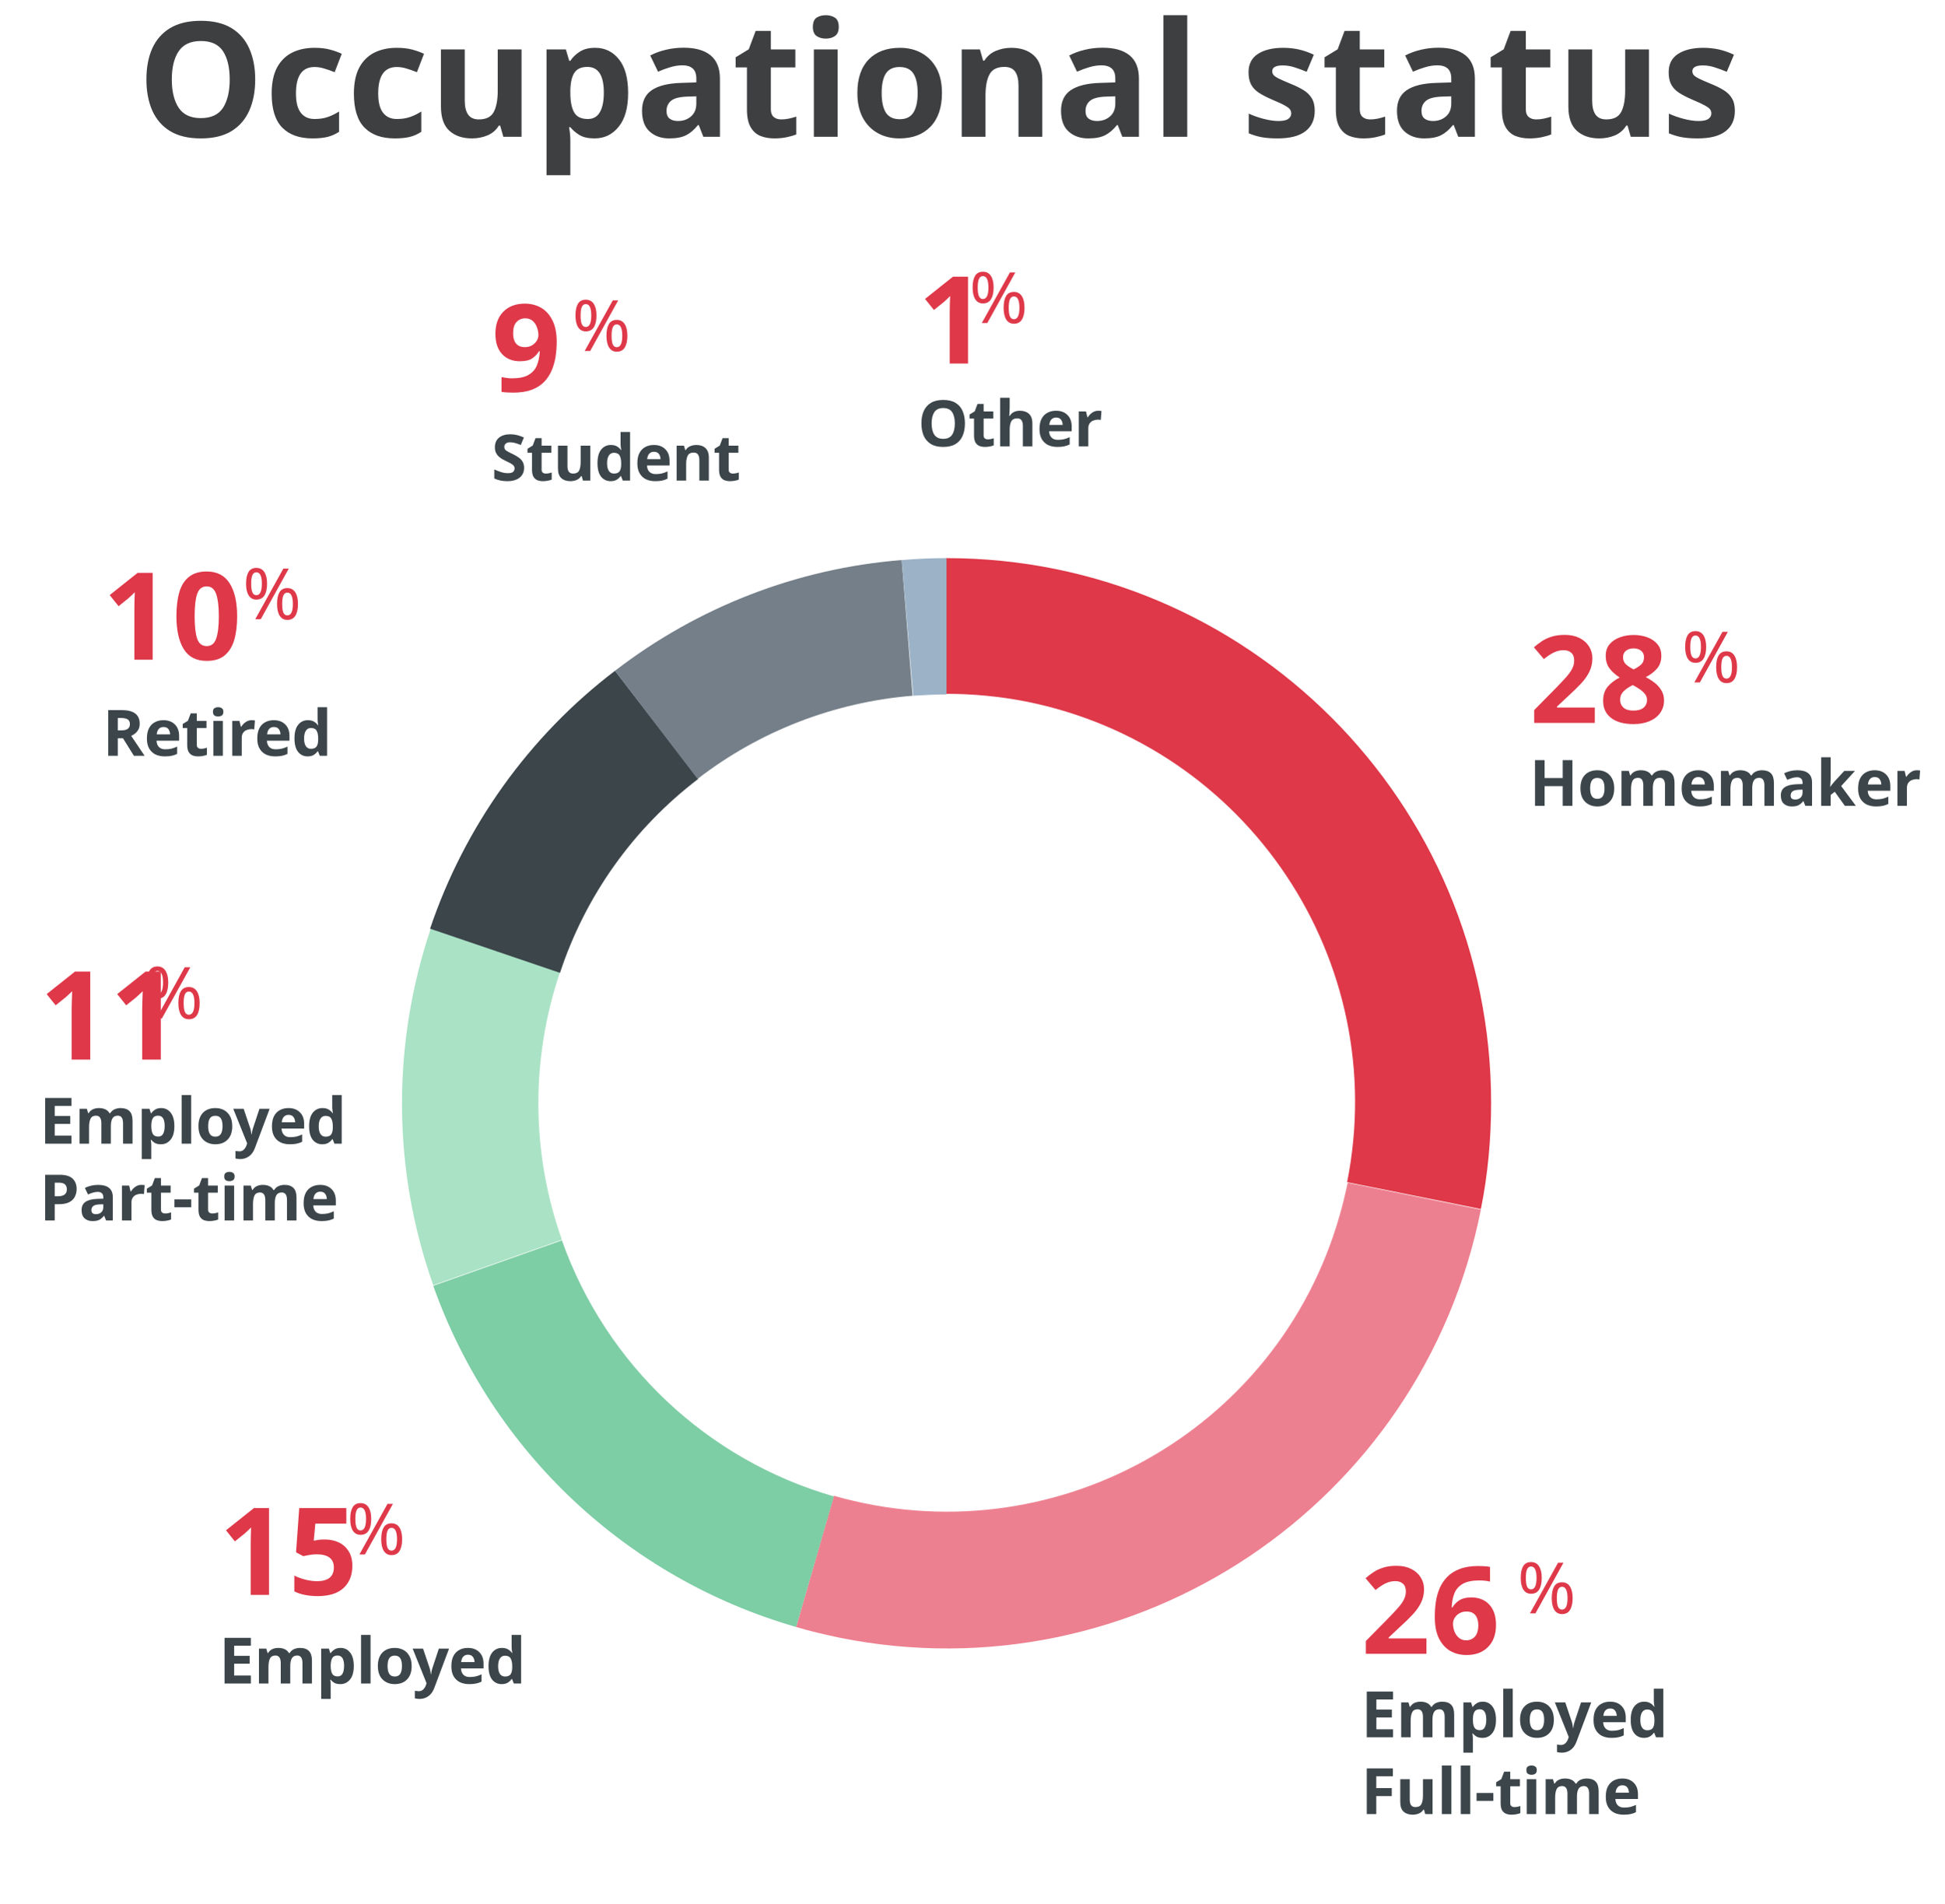
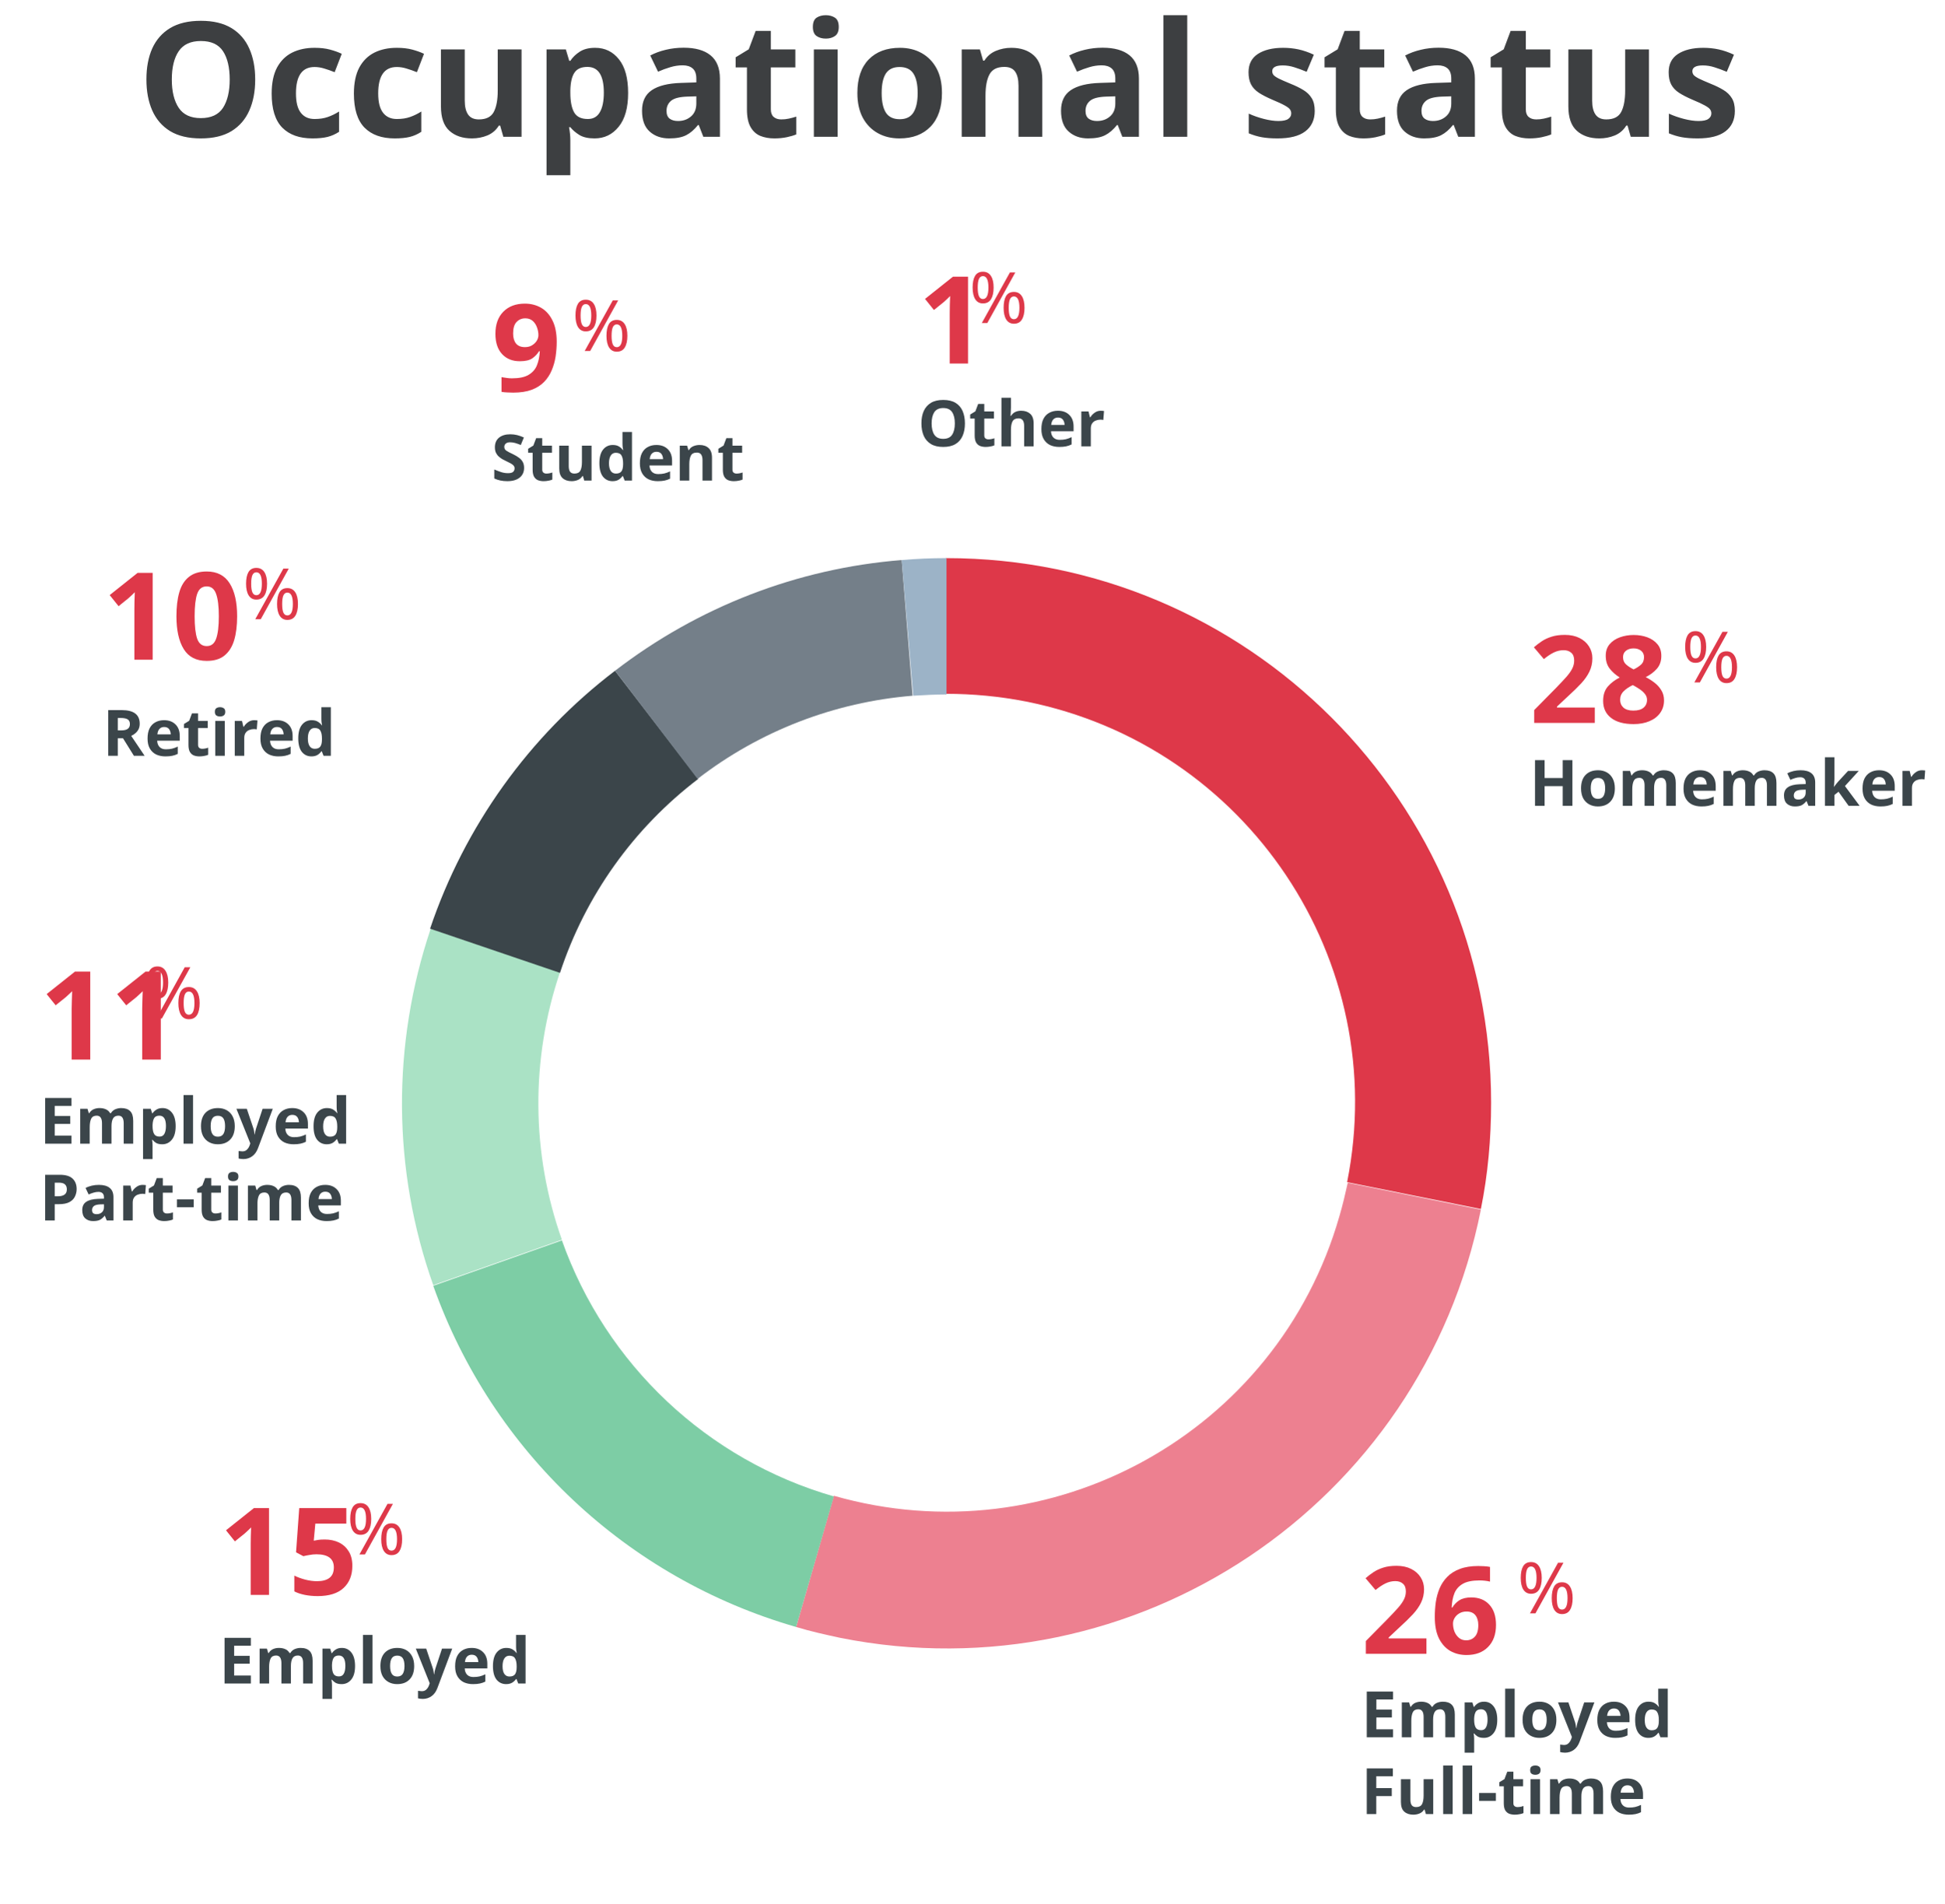
<svg xmlns="http://www.w3.org/2000/svg" version="1.1" id="SVG_T5-5" x="0px" y="0px" viewBox="0 0 303.8 297.4" data-viewBox="0 0 303.8 297.4" style="enable-background:new 0 0 303.8 297.4;" xml:space="preserve">
  <style type="text/css">
	#SVG_T5-5 .st0{fill:#3B454A;}
	#SVG_T5-5 .st1{font-family:'Raleway'; font-weight:600;}
- 	#SVG_T5-5 .st2{font-size:10px; letter-spacing:-0.1px;}
+ 	#SVG_T5-5 .st2{font-size:10px;}
	#SVG_T5-5 .st3{fill:#DE3849;}
	#SVG_T5-5 .st4{font-size:19px;}
	#SVG_T5-5 .st5{font-family:'Raleway'; font-weight:400;}
	#SVG_T5-5 .st6{font-size:11.077px;}
	#SVG_T5-5 .st7{font-size:19.272px;}
	#SVG_T5-5 .st8{font-size:11.236px;}
	#SVG_T5-5 .st9{fill:#ED8090;}
	#SVG_T5-5 .st10{fill:#7DCDA5;}
	#SVG_T5-5 .st11{fill:#AAE2C5;}
	#SVG_T5-5 .st12{fill:#3D3F41;}
	#SVG_T5-5 .st13{font-size:25px;}
	#SVG_T5-5 .st14{fill:#747f89;}
	#SVG_T5-5 .st15{fill:#9cb3c7;}
</style>
  <g class="anim0">
    <text transform="matrix(1 0 0 1 21.4231 21.3749)" class="st12 st1 st13">Occupational status</text>
  </g>
  <g class="anim2">
    <text transform="matrix(1 0 0 1 76.8015 61.1561)" class="st3 st1 st4">9</text>
    <text transform="matrix(1 0 0 1 89.3752 54.8378)" class="st3 st5 st6">%</text>
    <text transform="matrix(1 0 0 1 76.7825 75.0849)" class="st0 st1 st2">Student</text>
    <text transform="matrix(1 0 0 1 143.4187 56.7948)" class="st3 st1 st4">1</text>
    <text transform="matrix(1 0 0 1 151.4333 50.4686)" class="st3 st5 st6">%</text>
    <text transform="matrix(1 0 0 1 143.4026 69.7352)" class="st0 st1 st2">Other</text>
    <text transform="matrix(1 0 0 1 16.0129 103.0702)" class="st3 st1 st4">10</text>
    <text transform="matrix(1 0 0 1 37.9011 96.7431)" class="st3 st5 st6">%</text>
    <text transform="matrix(1 0 0 1 16.0022 118.0849)" class="st0 st1 st2">Retired</text>
    <text transform="matrix(1 0 0 1 238.9646 112.9452)" class="st3 st1 st4">28</text>
    <text transform="matrix(1 0 0 1 262.7761 106.622)" class="st3 st5 st6">%</text>
    <text transform="matrix(1 0 0 1 238.9519 125.9052)" class="st0 st1 st2">Homemaker</text>
    <text transform="matrix(1 0 0 1 6.1487 165.5536)" class="st3 st1 st7">11</text>
    <text transform="matrix(1 0 0 1 22.4138 159.1366)" class="st3 st5 st8">%</text>
    <text transform="matrix(1 0 0 1 6.1487 178.6884)" class="st0 st1 st2">Employed</text>
    <text transform="matrix(1 0 0 1 6.1487 190.6884)" class="st0 st1 st2">Part-time</text>
    <text transform="matrix(1 0 0 1 34.1877 249.1884)" class="st3 st1 st4">15</text>
    <text transform="matrix(1 0 0 1 54.177 242.8661)" class="st3 st5 st6">%</text>
    <text transform="matrix(1 0 0 1 34.1824 263.035)" class="st0 st1 st2">Employed</text>
    <text transform="matrix(1 0 0 1 212.6619 258.3944)" class="st3 st1 st4">26</text>
    <text transform="matrix(1 0 0 1 237.0818 252.0761)" class="st3 st5 st6">%</text>
    <text transform="matrix(1 0 0 1 212.6628 271.4344)" class="st0 st1 st2">Employed </text>
    <text transform="matrix(1 0 0 1 212.6628 283.4344)" class="st0 st1 st2">Full-time</text>
  </g>
  <g class="anim1">
    <path class="st3" d="M147.9,87.2c47,0,85.1,38.1,85.1,85.1c0,5.6-0.5,11.2-1.6,16.6l-20.9-4.2   c6.9-34.6-15.6-68.2-50.2-75.1c-4.1-0.8-8.3-1.2-12.5-1.2V87.2z" />
    <path class="st9" d="M231.4,189c-9.2,46.1-54,76.1-100.1,66.9c-2.3-0.5-4.6-1-6.9-1.7l5.9-20.5   c33.9,9.7,69.3-9.8,79-43.7c0.5-1.7,0.9-3.4,1.3-5.2L231.4,189z" />
    <path class="st10" d="M124.4,254.2c-26.4-7.6-47.5-27.4-56.7-53.3l20.1-7.1c6.9,19.4,22.7,34.3,42.5,40L124.4,254.2   z" />
    <path class="st11" d="M67.7,200.8c-6.4-18-6.5-37.6-0.4-55.7l20.2,6.8c-4.6,13.6-4.5,28.3,0.3,41.8L67.7,200.8z" />
    <path class="st0" d="M67.2,145.1c5.4-16,15.5-30.1,28.9-40.3l13,16.9c-10.1,7.7-17.6,18.2-21.6,30.3L67.2,145.1z" />
    <path class="st14" d="M96.1,104.8c13-10,28.5-16,44.8-17.3l1.7,21.2c-12.2,1-23.9,5.5-33.6,13L96.1,104.8z" />
    <path class="st15" d="M140.9,87.5c2.3-0.2,4.6-0.3,7-0.3v21.3c-1.7,0-3.5,0.1-5.2,0.2L140.9,87.5z" />
  </g>
</svg>
